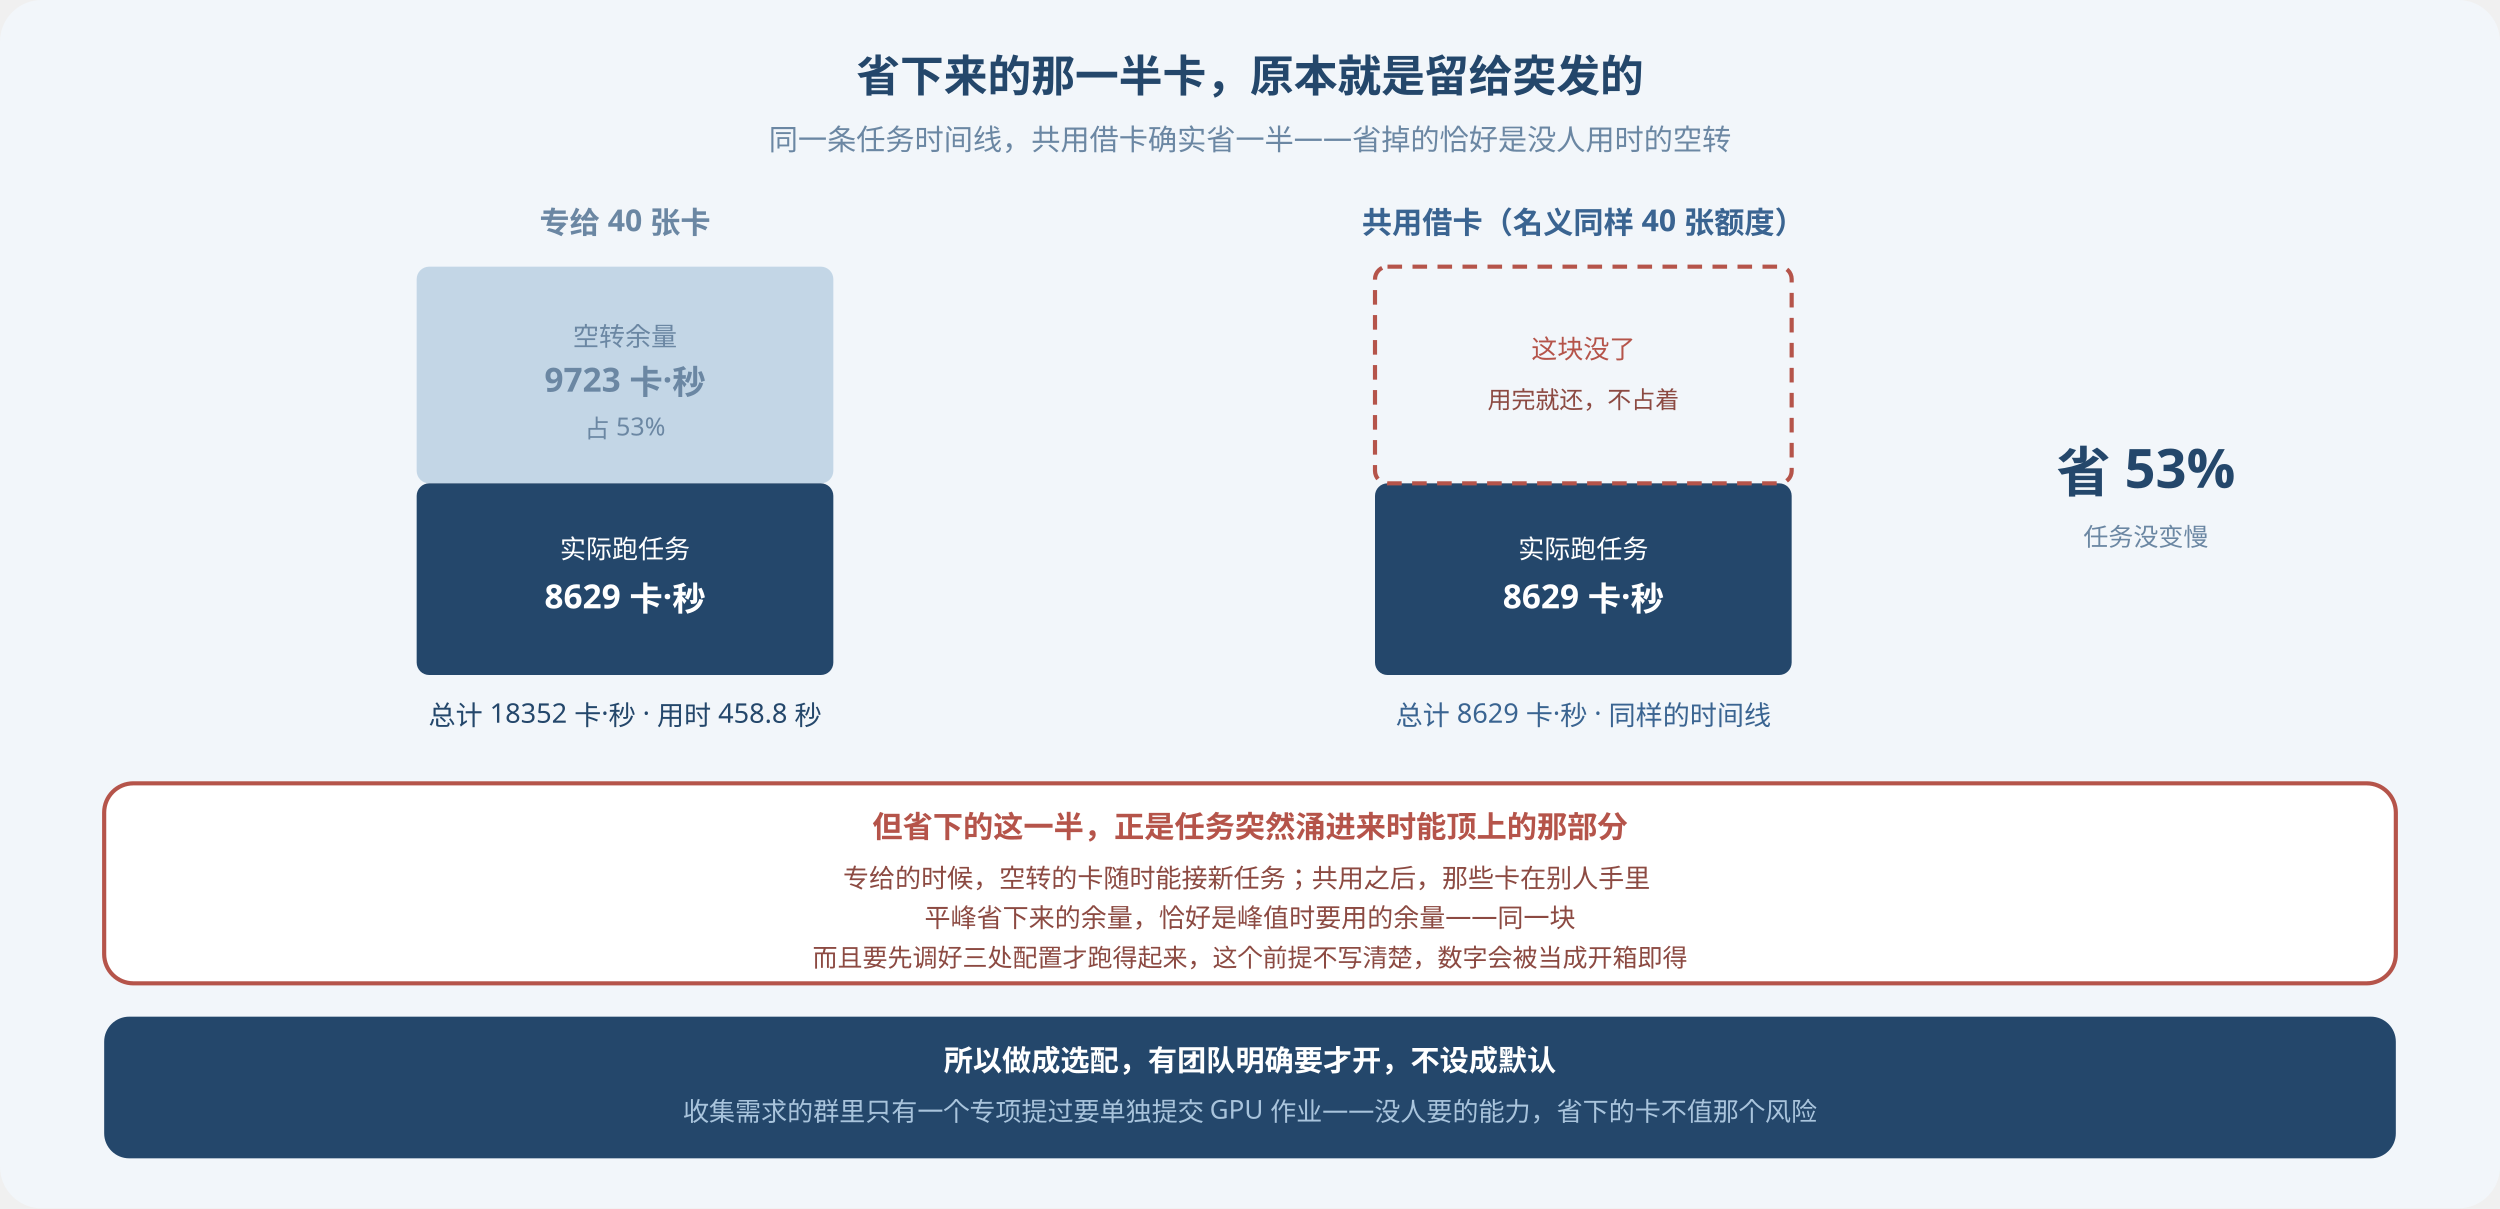
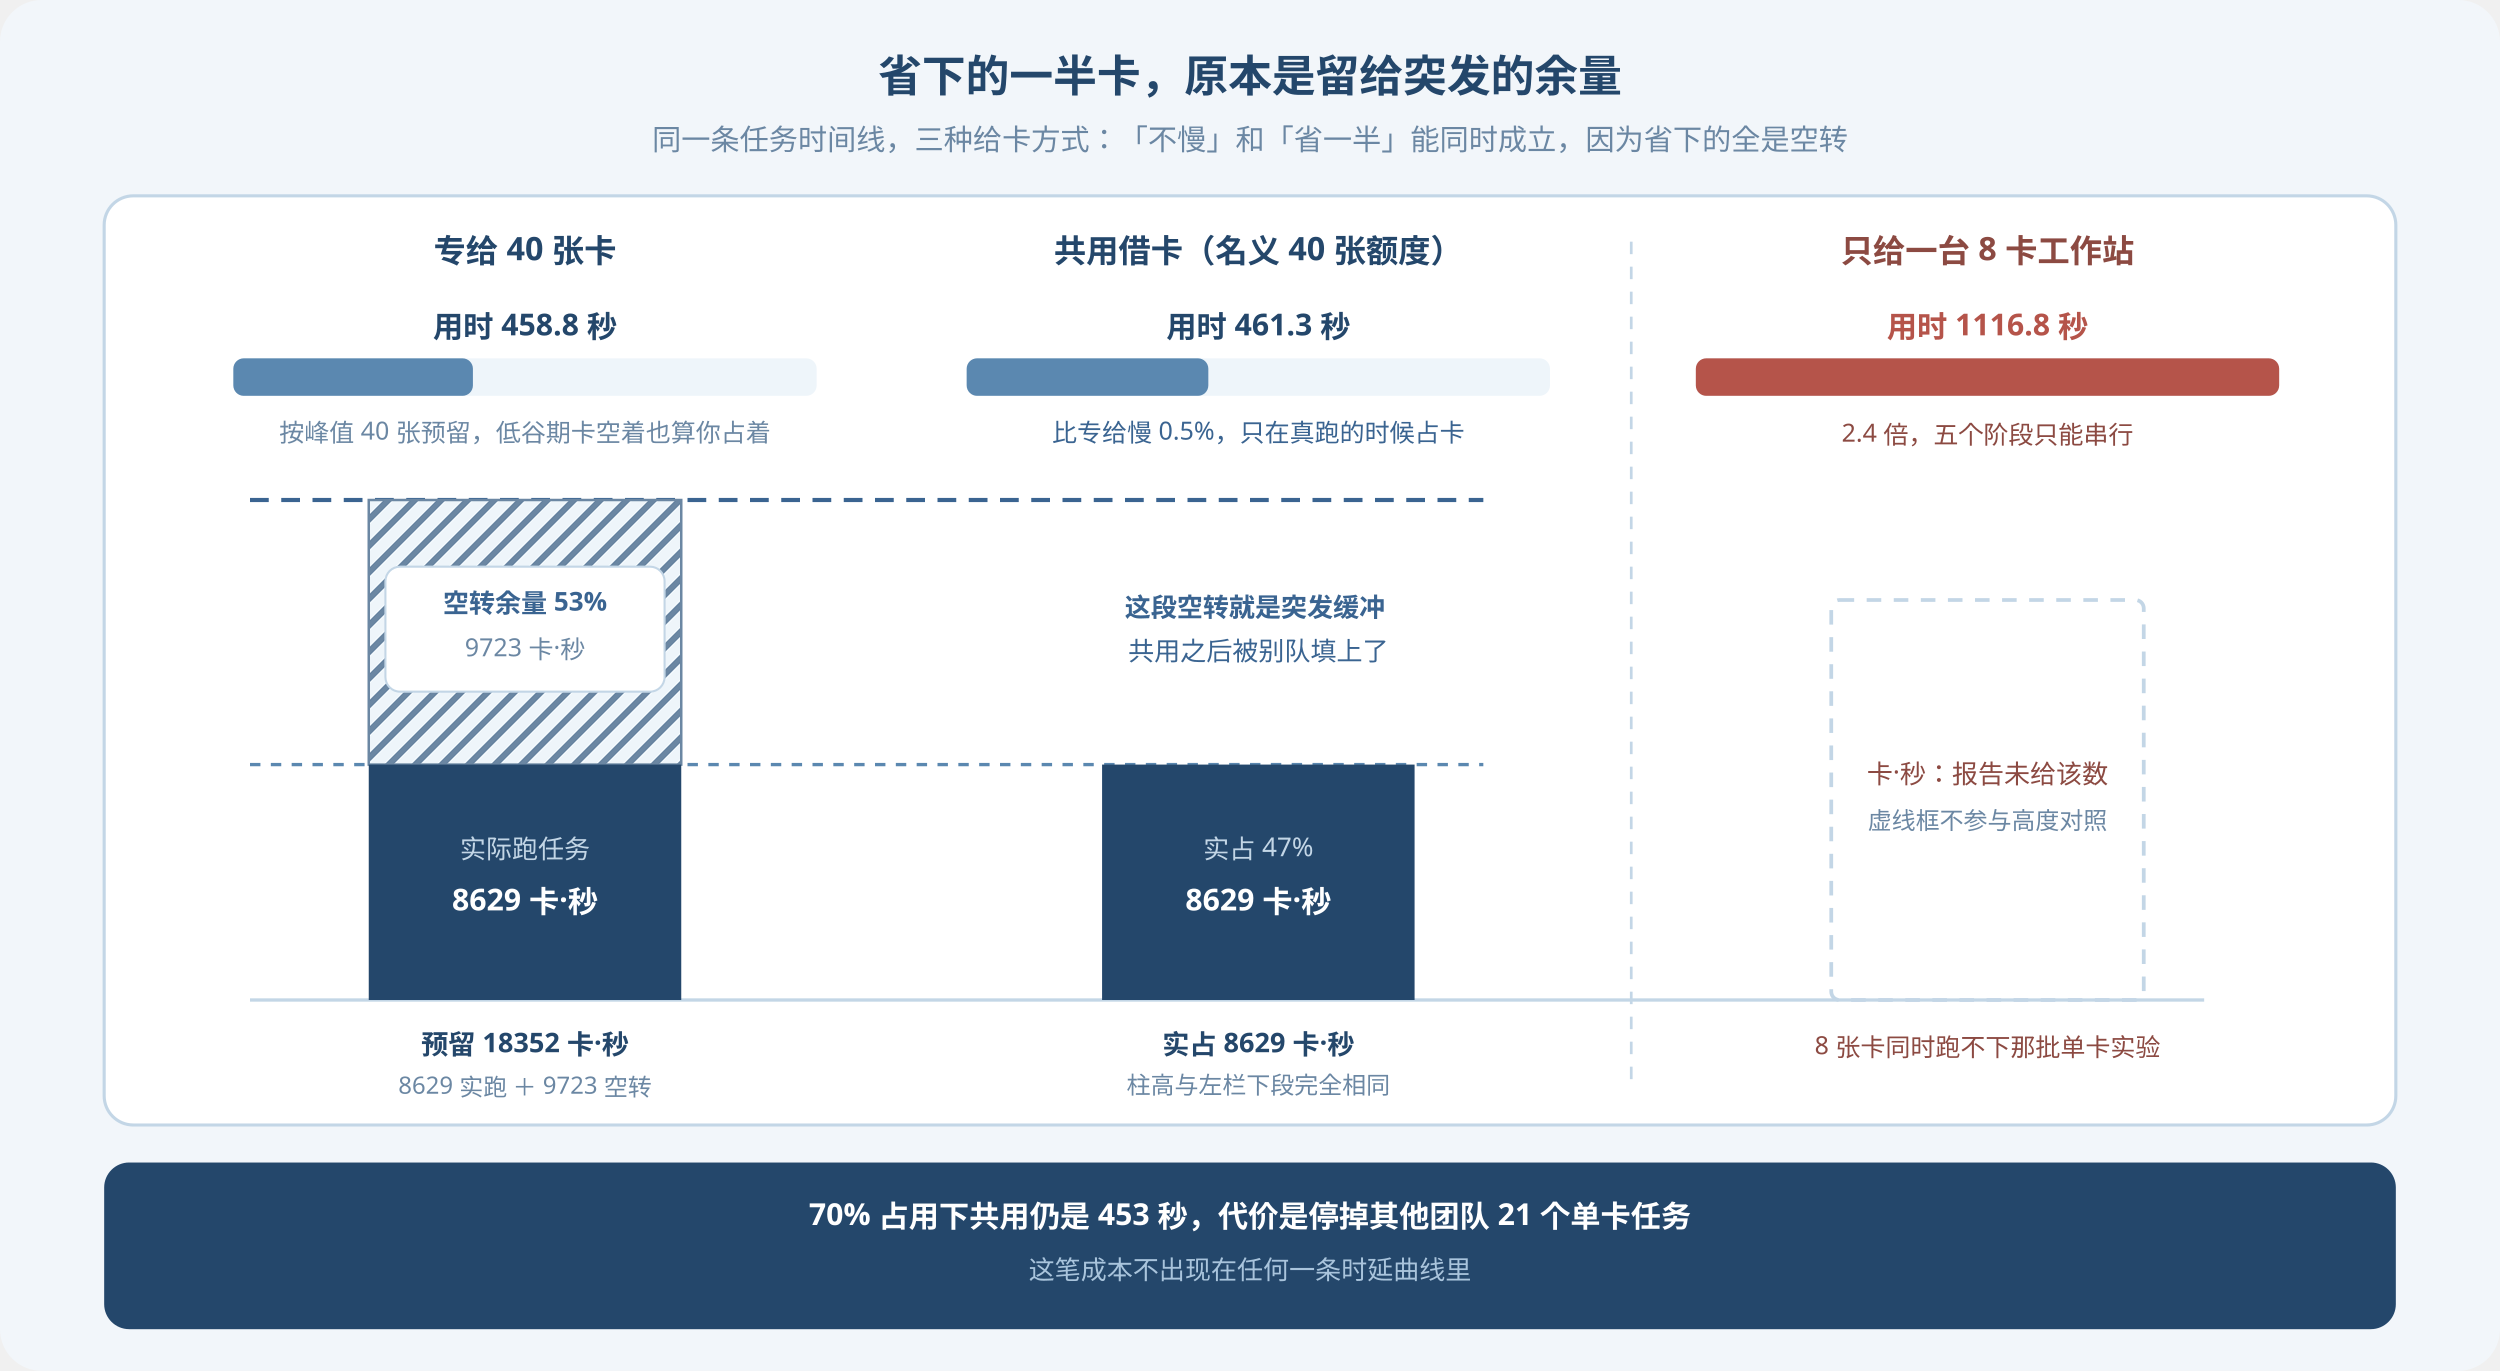
- <svg xmlns="http://www.w3.org/2000/svg" width="1200" height="580" viewBox="0 0 1200 580" font-family="PingFang SC, Hiragino Sans GB, Microsoft YaHei, sans-serif">
-   <rect width="1200" height="580" rx="20" fill="#f2f6fa" />
-   <text x="600" y="44" text-anchor="middle" font-size="21" font-weight="700" fill="#24476b">省下来的那一半卡，原本就是留给突发的</text>
-   <text x="600" y="72" text-anchor="middle" font-size="14" fill="#6b87a3">同一条任务时间线，共用借卡确实省一半——省掉的恰好是没人用时的空转</text>
-   <text x="300" y="112" text-anchor="middle" font-size="14.5" font-weight="700" fill="#6b87a3">专给 40 张卡</text>
-   <rect x="200" y="128" width="200" height="104" rx="6" fill="#c3d6e6" />
-   <text x="300" y="166" text-anchor="middle" font-size="12.5" fill="#6b87a3">空转余量</text>
-   <text x="300" y="188" text-anchor="middle" font-size="16" font-weight="700" fill="#6b87a3">9723 卡·秒</text>
-   <text x="300" y="210" text-anchor="middle" font-size="12" fill="#6b87a3">占 53%</text>
-   <rect x="200" y="232" width="200" height="92" rx="6" fill="#24476b" />
-   <text x="300" y="268" text-anchor="middle" font-size="12.5" fill="#ffffff">实际跑任务</text>
-   <text x="300" y="292" text-anchor="middle" font-size="16" font-weight="700" fill="#ffffff">8629 卡·秒</text>
-   <text x="300" y="348" text-anchor="middle" font-size="13" fill="#24476b">总计 18352 卡·秒 · 用时 458.8 秒</text>
-   <text x="760" y="112" text-anchor="middle" font-size="14.5" font-weight="700" fill="#3a6491">共用借卡（名义同样 40 张额度）</text>
-   <rect x="660" y="232" width="200" height="92" rx="6" fill="#24476b" />
-   <text x="760" y="268" text-anchor="middle" font-size="12.5" fill="#ffffff">实际跑任务</text>
-   <text x="760" y="292" text-anchor="middle" font-size="16" font-weight="700" fill="#ffffff">8629 卡·秒</text>
-   <rect x="660" y="128" width="200" height="104" rx="6" fill="none" stroke="#b5544a" stroke-width="2" stroke-dasharray="7 5" />
-   <text x="760" y="172" text-anchor="middle" font-size="12.5" fill="#b5544a">这块没了</text>
-   <text x="760" y="196" text-anchor="middle" font-size="11.5" fill="#8c4a42">用完就还，不占着</text>
-   <text x="760" y="348" text-anchor="middle" font-size="13" fill="#3a6491">总计 8629 卡·秒 · 同样的时间线</text>
-   <text x="1030" y="236" text-anchor="middle" font-size="26" font-weight="700" fill="#24476b">省 53%</text>
-   <text x="1030" y="262" text-anchor="middle" font-size="12" fill="#6b87a3">任务没变慢</text>
-   <rect x="50" y="376" width="1100" height="96" rx="14" fill="#ffffff" stroke="#b5544a" stroke-width="2" />
-   <text x="600" y="402" text-anchor="middle" font-size="14.5" font-weight="700" fill="#b5544a">但省下的这一半，正是任务突然涌进来时能顶上的那部分</text>
-   <text x="600" y="426" text-anchor="middle" font-size="12.5" fill="#8c4a42">
-     <tspan x="600">专给的时候，空转的卡随时能接新任务；共用之后，那些卡在别人手里</tspan>
-     <tspan x="600" dy="19">平峰省下来的余量，恰好是峰值时要用的余量——同一块</tspan>
+ <svg xmlns="http://www.w3.org/2000/svg" width="1200" height="658" viewBox="0 0 1200 658" font-family="PingFang SC, Hiragino Sans GB, Microsoft YaHei, sans-serif">
+   <rect width="1200" height="658" rx="20" fill="#f2f6fa" />
+   <defs>
+     <pattern id="sgpuIdle" width="9" height="9" patternUnits="userSpaceOnUse" patternTransform="rotate(45)">
+       <rect width="9" height="9" fill="#eef5fa" />
+       <line x1="4.5" y1="0" x2="4.5" y2="9" stroke="#6b87a3" stroke-width="3" />
+     </pattern>
+   </defs>
+   <text x="600" y="44" text-anchor="middle" font-size="21" font-weight="700" fill="#24476b">省下的一半卡，原本是留给突发的余量</text>
+   <text x="600" y="72" text-anchor="middle" font-size="14" fill="#6b87a3">同一条任务时间线，三种给卡方式：「不慢」和「省一半」能同时成立，因为省下的全是空转</text>
+   <rect x="50" y="94" width="1100" height="446" rx="14" fill="#ffffff" stroke="#c3d6e6" stroke-width="1.5" />
+   <line x1="783" y1="116" x2="783" y2="518" stroke="#c3d6e6" stroke-width="1.3" stroke-dasharray="6 6" />
+   <line x1="120" y1="240" x2="712" y2="240" stroke="#3a6491" stroke-width="2" stroke-dasharray="9 6" />
+   <line x1="120" y1="367" x2="712" y2="367" stroke="#5b88b0" stroke-width="1.6" stroke-dasharray="5 5" />
+   <line x1="120" y1="480" x2="1058" y2="480" stroke="#c3d6e6" stroke-width="1.6" />
+   <text x="252" y="126" text-anchor="middle" font-size="15.5" font-weight="700" fill="#24476b">专给 40 张卡</text>
+   <text x="252" y="162" text-anchor="middle" font-size="14.5" font-weight="700" fill="#24476b">用时 458.8 秒</text>
+   <rect x="112" y="172" width="280" height="18" rx="5" fill="#eef5fa" />
+   <rect x="112" y="172" width="115" height="18" rx="5" fill="#5b88b0" />
+   <text x="252" y="212" text-anchor="middle" font-size="12" fill="#6b87a3">按峰值 40 张预留，低谷期卡空着也算你占着</text>
+   <rect x="177" y="240" width="150" height="127" fill="url(#sgpuIdle)" stroke="#6b87a3" stroke-width="1.2" />
+   <rect x="185" y="272" width="134" height="60" rx="7" fill="#ffffff" stroke="#c3d6e6" stroke-width="1" />
+   <text x="252" y="294" text-anchor="middle" font-size="12.5" font-weight="700" fill="#3a6491">空转余量 53%</text>
+   <text x="252" y="315" text-anchor="middle" font-size="12" fill="#6b87a3">9723 卡·秒</text>
+   <rect x="177" y="367" width="150" height="113" fill="#24476b" />
+   <text x="252" y="412" text-anchor="middle" font-size="12.5" fill="#c3d6e6">实际跑任务</text>
+   <text x="252" y="437" text-anchor="middle" font-size="14.5" font-weight="700" fill="#ffffff">8629 卡·秒</text>
+   <text x="252" y="506" text-anchor="middle" font-size="13" font-weight="700" fill="#24476b">预留 18352 卡·秒</text>
+   <text x="252" y="525" text-anchor="middle" font-size="11.5" fill="#6b87a3">8629 实跑 ＋ 9723 空转</text>
+   <text x="604" y="126" text-anchor="middle" font-size="15.5" font-weight="700" fill="#24476b">共用借卡（名义 40 张额度）</text>
+   <text x="604" y="162" text-anchor="middle" font-size="14.5" font-weight="700" fill="#24476b">用时 461.3 秒</text>
+   <rect x="464" y="172" width="280" height="18" rx="5" fill="#eef5fa" />
+   <rect x="464" y="172" width="116" height="18" rx="5" fill="#5b88b0" />
+   <text x="604" y="212" text-anchor="middle" font-size="12" fill="#3a6491">比专给慢 0.5%，只在真跑的时候占卡</text>
+   <text x="604" y="296" text-anchor="middle" font-size="12.5" fill="#3a6491">
+     <tspan x="604" font-weight="700">这段空转就是突发缓冲</tspan>
+     <tspan x="604" dy="21">共用之后被别队填上了</tspan>
  </text>
-   <text x="600" y="464" text-anchor="middle" font-size="12" fill="#8c4a42">而且要先调好三处配置才跑得起来，这个前提不写清楚，数字会被当成开箱即得</text>
-   <rect x="50" y="488" width="1100" height="68" rx="12" fill="#24476b" />
-   <text x="600" y="514" text-anchor="middle" font-size="14" font-weight="700" fill="#ffffff">所以做成选配，有团队明确要才开，不设成默认</text>
-   <text x="600" y="538" text-anchor="middle" font-size="12.5" fill="#a9c4dc">收集需求的群里只有一个专项提过要单独提交 GPU 作业——没人要的能力，省下的卡不值那个风险</text>
+   <rect x="529" y="367" width="150" height="113" fill="#24476b" />
+   <text x="604" y="412" text-anchor="middle" font-size="12.5" fill="#c3d6e6">实占 47%</text>
+   <text x="604" y="437" text-anchor="middle" font-size="14.5" font-weight="700" fill="#ffffff">8629 卡·秒</text>
+   <text x="604" y="506" text-anchor="middle" font-size="13" font-weight="700" fill="#24476b">实占 8629 卡·秒</text>
+   <text x="604" y="525" text-anchor="middle" font-size="11.5" fill="#6b87a3">柱高与左栏下段完全相同</text>
+   <text x="954" y="126" text-anchor="middle" font-size="15.5" font-weight="700" fill="#8c4a42">只给一台 8 卡工作站</text>
+   <text x="954" y="162" text-anchor="middle" font-size="14.5" font-weight="700" fill="#b5544a">用时 1116.8 秒</text>
+   <rect x="814" y="172" width="280" height="18" rx="5" fill="#eef5fa" />
+   <rect x="814" y="172" width="280" height="18" rx="5" fill="#b5544a" />
+   <text x="954" y="212" text-anchor="middle" font-size="12" fill="#8c4a42">2.4 倍，五个阶段只能串行</text>
+   <rect x="879" y="288" width="150" height="192" rx="4" fill="none" stroke="#c3d6e6" stroke-width="1.8" stroke-dasharray="7 6" />
+   <text x="954" y="376" text-anchor="middle" font-size="12.5" fill="#8c4a42">卡·秒：报告未给该数</text>
+   <text x="954" y="398" text-anchor="middle" font-size="11.5" fill="#6b87a3">虚线框不参与高度对照</text>
+   <text x="954" y="506" text-anchor="middle" font-size="12" fill="#8c4a42">8 张卡同时跑不下那批单卡实验</text>
+   <rect x="50" y="558" width="1100" height="80" rx="12" fill="#24476b" />
+   <text x="600" y="588" text-anchor="middle" font-size="14.5" font-weight="700" fill="#ffffff">70% 占用下共用仍是 453 秒，代价是停掉其他团队 21 个单卡任务</text>
+   <text x="600" y="614" text-anchor="middle" font-size="12.5" fill="#a9c4dc">这笔成本不出现在任何一条时延曲线里</text>
</svg>
